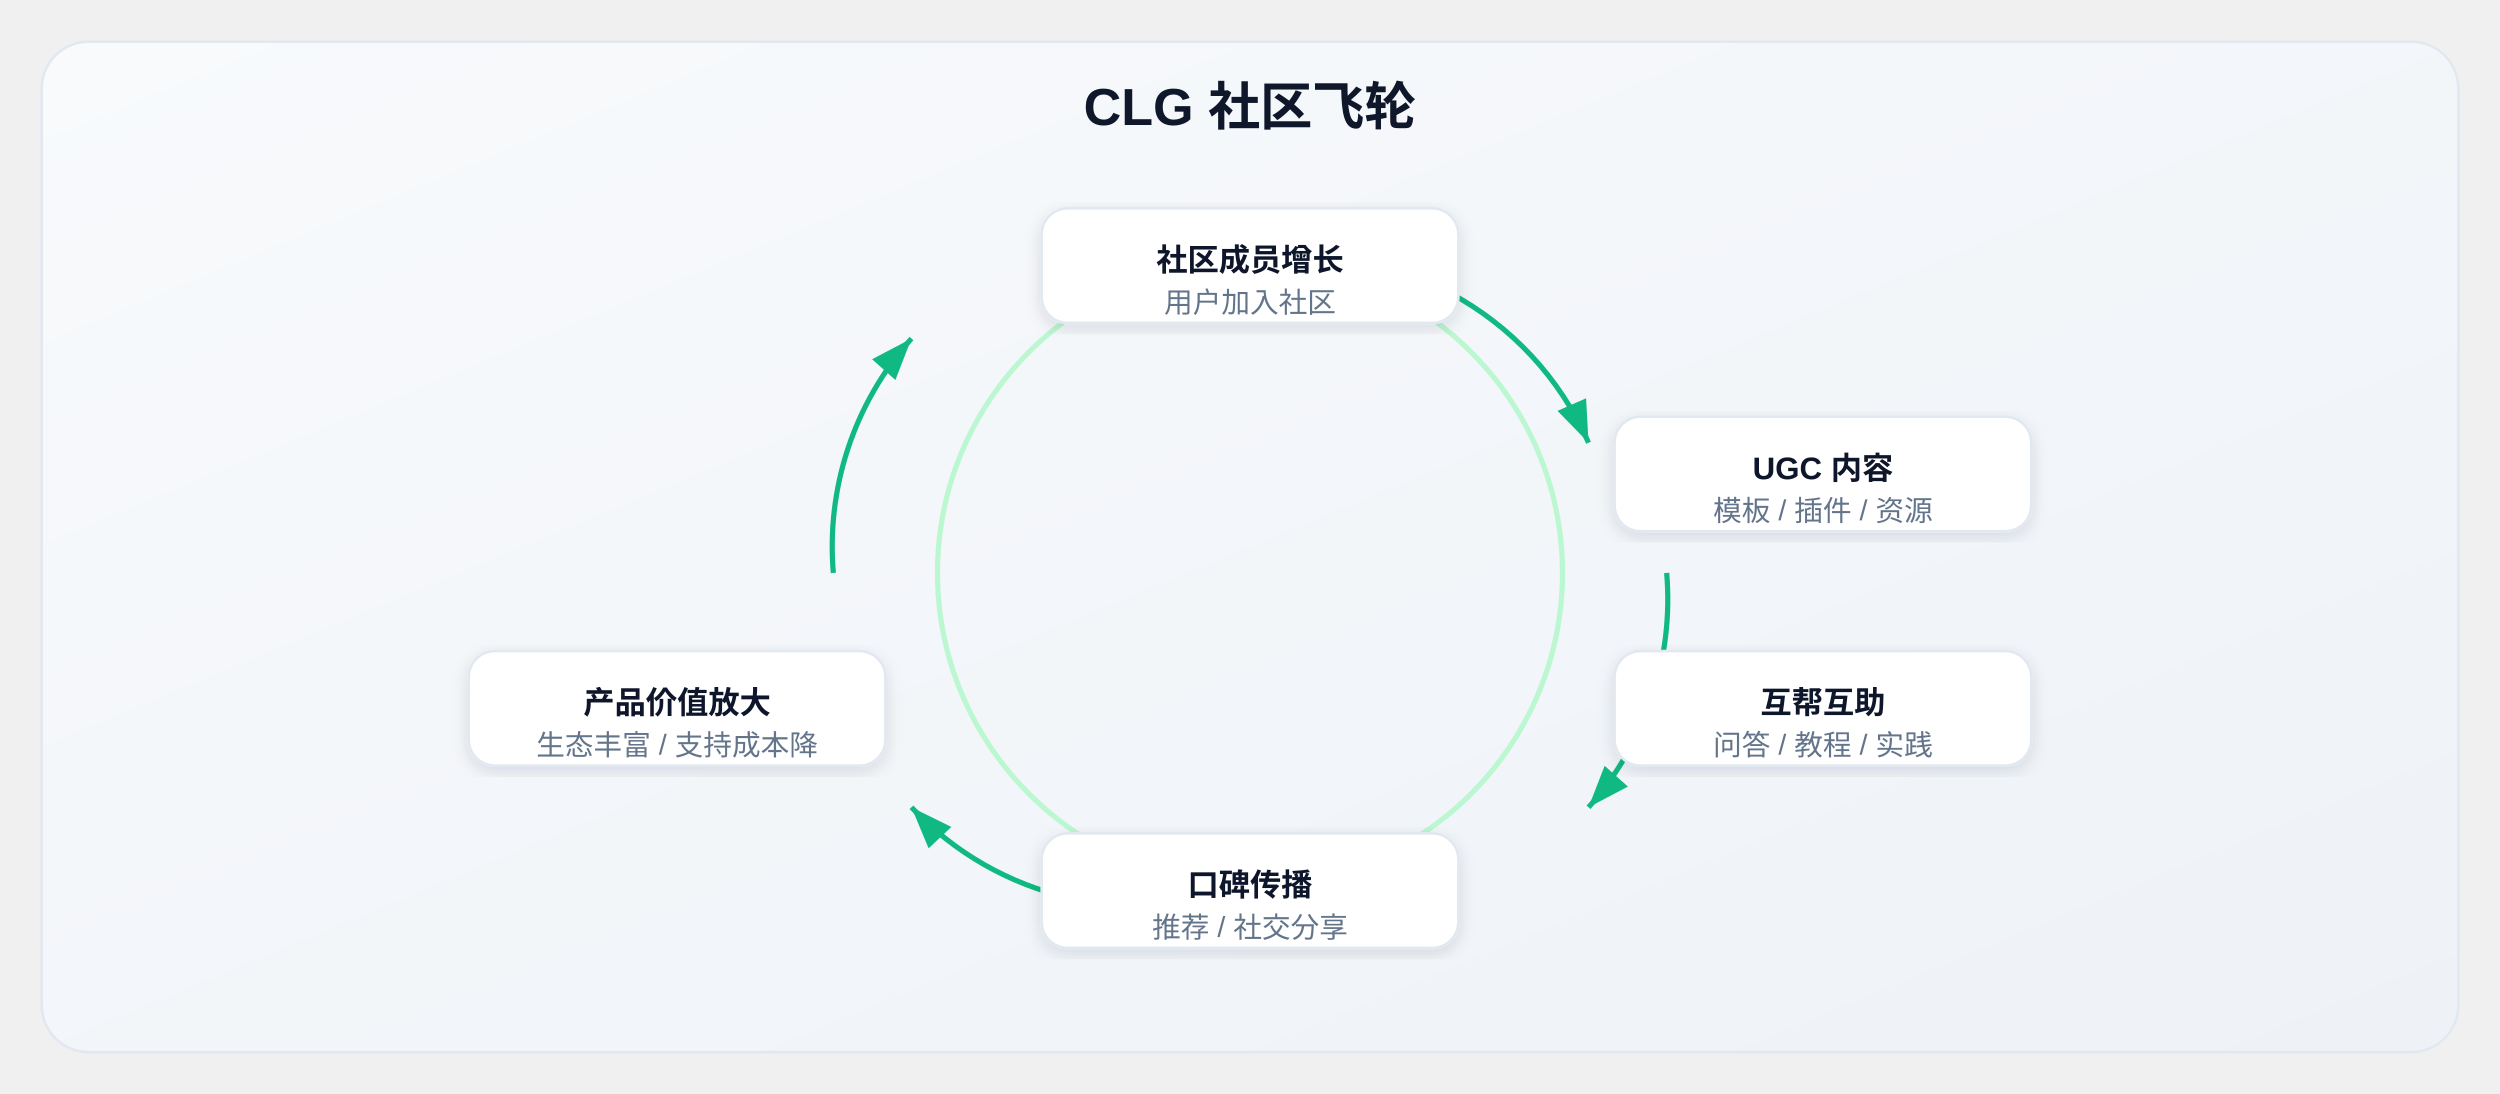
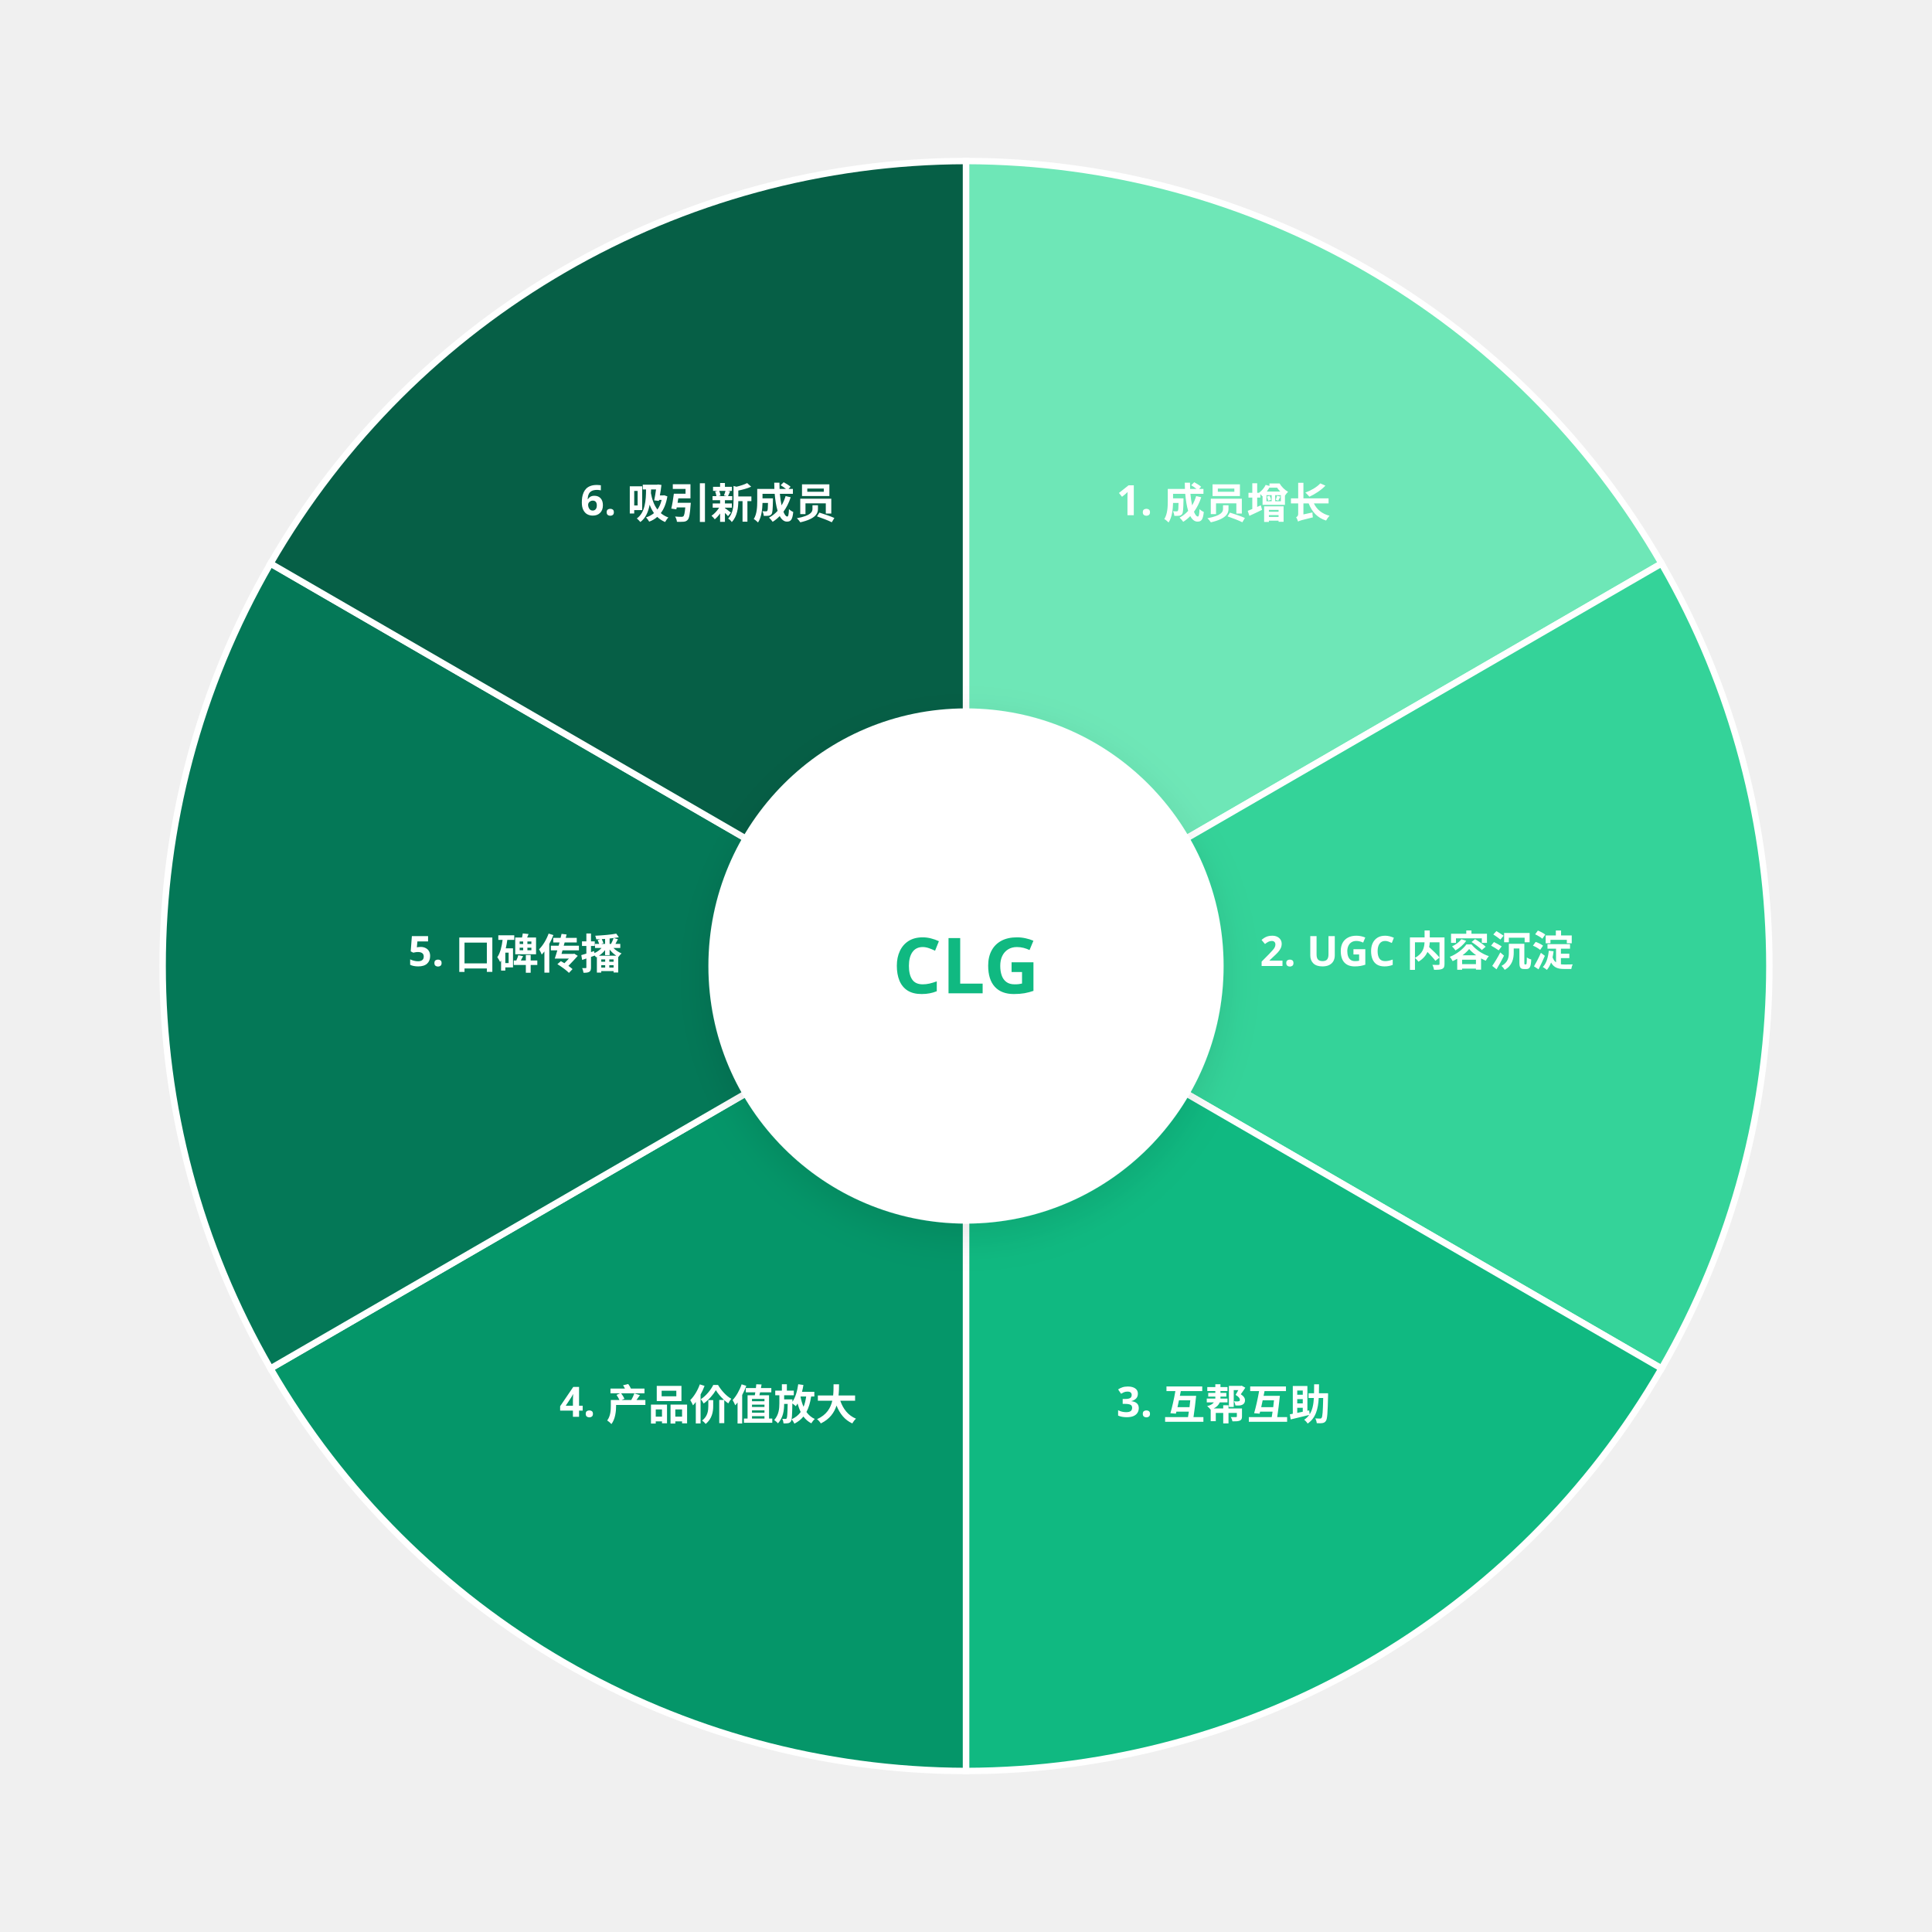
- <svg xmlns="http://www.w3.org/2000/svg" width="960" height="420" viewBox="0 0 960 420" role="img" aria-labelledby="clg-title clg-desc">
+ <svg xmlns="http://www.w3.org/2000/svg" width="600" height="600" viewBox="0 0 600 600">
  <defs>
-     <linearGradient id="clg-bg" x1="0" y1="0" x2="1" y2="1">
-       <stop offset="0%" stop-color="#F8FAFC" />
-       <stop offset="100%" stop-color="#EEF2F7" />
-     </linearGradient>
-     <filter id="clg-shadow" x="-10%" y="-10%" width="120%" height="120%">
-       <feDropShadow dx="0" dy="2" stdDeviation="3" flood-color="#0F172A" flood-opacity="0.12" />
+     <style>
+       .wedge { stroke: #FFFFFF; stroke-width: 2; }
+       .text-step { font-family: system-ui, sans-serif; font-weight: 700; font-size: 13px; text-anchor: middle; fill: #FFFFFF; }
+       .center-circle { fill: #FFFFFF; filter: url(#shadow); }
+       .center-text { font-family: system-ui, sans-serif; font-weight: 800; font-size: 24px; fill: #10B981; text-anchor: middle; dominant-baseline: middle; }
+     </style>
+     <filter id="shadow" x="-20%" y="-20%" width="140%" height="140%">
+       <feDropShadow dx="0" dy="4" stdDeviation="6" flood-color="#000000" flood-opacity="0.1" />
    </filter>
-     <marker id="clg-arrow" markerWidth="10" markerHeight="10" refX="8" refY="3" orient="auto" markerUnits="strokeWidth">
-       <path d="M0,0 L8,3 L0,6 Z" fill="#10B981" />
-     </marker>
-     <style>
-       .title { font: 700 20px/1.2 "Noto Sans SC", "PingFang SC", "Microsoft YaHei", Arial, sans-serif; fill: #0F172A; }
-       .node-title { font: 700 12px/1.2 "Noto Sans SC", "PingFang SC", "Microsoft YaHei", Arial, sans-serif; fill: #0F172A; }
-       .node-sub { font: 11px/1.2 "Noto Sans SC", "PingFang SC", "Microsoft YaHei", Arial, sans-serif; fill: #64748B; }
-       .ring { stroke: #BBF7D0; stroke-width: 2; fill: none; }
-     </style>
  </defs>
-   <rect x="16" y="16" width="928" height="388" rx="18" fill="url(#clg-bg)" stroke="#E2E8F0" />
-   <text x="480" y="48" text-anchor="middle" class="title">CLG 社区飞轮</text>
-   <circle cx="480" cy="220" r="120" class="ring" />
-   <path d="M480 100 A120 120 0 0 1 610 170" stroke="#10B981" stroke-width="2" fill="none" marker-end="url(#clg-arrow)" />
-   <path d="M640 220 A120 120 0 0 1 610 310" stroke="#10B981" stroke-width="2" fill="none" marker-end="url(#clg-arrow)" />
-   <path d="M480 340 A120 120 0 0 1 350 310" stroke="#10B981" stroke-width="2" fill="none" marker-end="url(#clg-arrow)" />
-   <path d="M320 220 A120 120 0 0 1 350 130" stroke="#10B981" stroke-width="2" fill="none" marker-end="url(#clg-arrow)" />
-   <g filter="url(#clg-shadow)">
-     <rect x="400" y="80" width="160" height="44" rx="10" fill="#FFFFFF" stroke="#E2E8F0" />
-     <text x="480" y="104" text-anchor="middle" class="node-title">社区成员增长</text>
-     <text x="480" y="120" text-anchor="middle" class="node-sub">用户加入社区</text>
-   </g>
-   <g filter="url(#clg-shadow)">
-     <rect x="620" y="160" width="160" height="44" rx="10" fill="#FFFFFF" stroke="#E2E8F0" />
-     <text x="700" y="184" text-anchor="middle" class="node-title">UGC 内容</text>
-     <text x="700" y="200" text-anchor="middle" class="node-sub">模板 / 插件 / 资源</text>
-   </g>
-   <g filter="url(#clg-shadow)">
-     <rect x="620" y="250" width="160" height="44" rx="10" fill="#FFFFFF" stroke="#E2E8F0" />
-     <text x="700" y="274" text-anchor="middle" class="node-title">互帮互助</text>
-     <text x="700" y="290" text-anchor="middle" class="node-sub">问答 / 教程 / 实践</text>
-   </g>
-   <g filter="url(#clg-shadow)">
-     <rect x="400" y="320" width="160" height="44" rx="10" fill="#FFFFFF" stroke="#E2E8F0" />
-     <text x="480" y="344" text-anchor="middle" class="node-title">口碑传播</text>
-     <text x="480" y="360" text-anchor="middle" class="node-sub">推荐 / 社交分享</text>
-   </g>
-   <g filter="url(#clg-shadow)">
-     <rect x="180" y="250" width="160" height="44" rx="10" fill="#FFFFFF" stroke="#E2E8F0" />
-     <text x="260" y="274" text-anchor="middle" class="node-title">产品价值放大</text>
-     <text x="260" y="290" text-anchor="middle" class="node-sub">生态丰富 / 支持成本降</text>
+   <g transform="translate(300, 300)">
+     <path d="M0,0 L0,-250 A250,250 0 0 1 216,-125 Z" class="wedge" fill="#6EE7B7" />
+     <text x="80" y="-140" class="text-step">1. 成员增长</text>
+     <path d="M0,0 L216,-125 A250,250 0 0 1 216,125 Z" class="wedge" fill="#34D399" />
+     <text x="140" y="0" class="text-step">2. UGC 内容沉淀</text>
+     <path d="M0,0 L216,125 A250,250 0 0 1 0,250 Z" class="wedge" fill="#10B981" />
+     <text x="80" y="140" class="text-step">3. 互帮互助</text>
+     <path d="M0,0 L0,250 A250,250 0 0 1 -216,125 Z" class="wedge" fill="#059669" />
+     <text x="-80" y="140" class="text-step">4. 产品价值放大</text>
+     <path d="M0,0 L-216,125 A250,250 0 0 1 -216,-125 Z" class="wedge" fill="#047857" />
+     <text x="-140" y="0" class="text-step">5. 口碑传播</text>
+     <path d="M0,0 L-216,-125 A250,250 0 0 1 0,-250 Z" class="wedge" fill="#065F46" />
+     <text x="-80" y="-140" class="text-step">6. 吸引新成员</text>
+     <circle r="80" class="center-circle" />
+     <text x="0" y="0" class="center-text">CLG</text>
  </g>
</svg>
